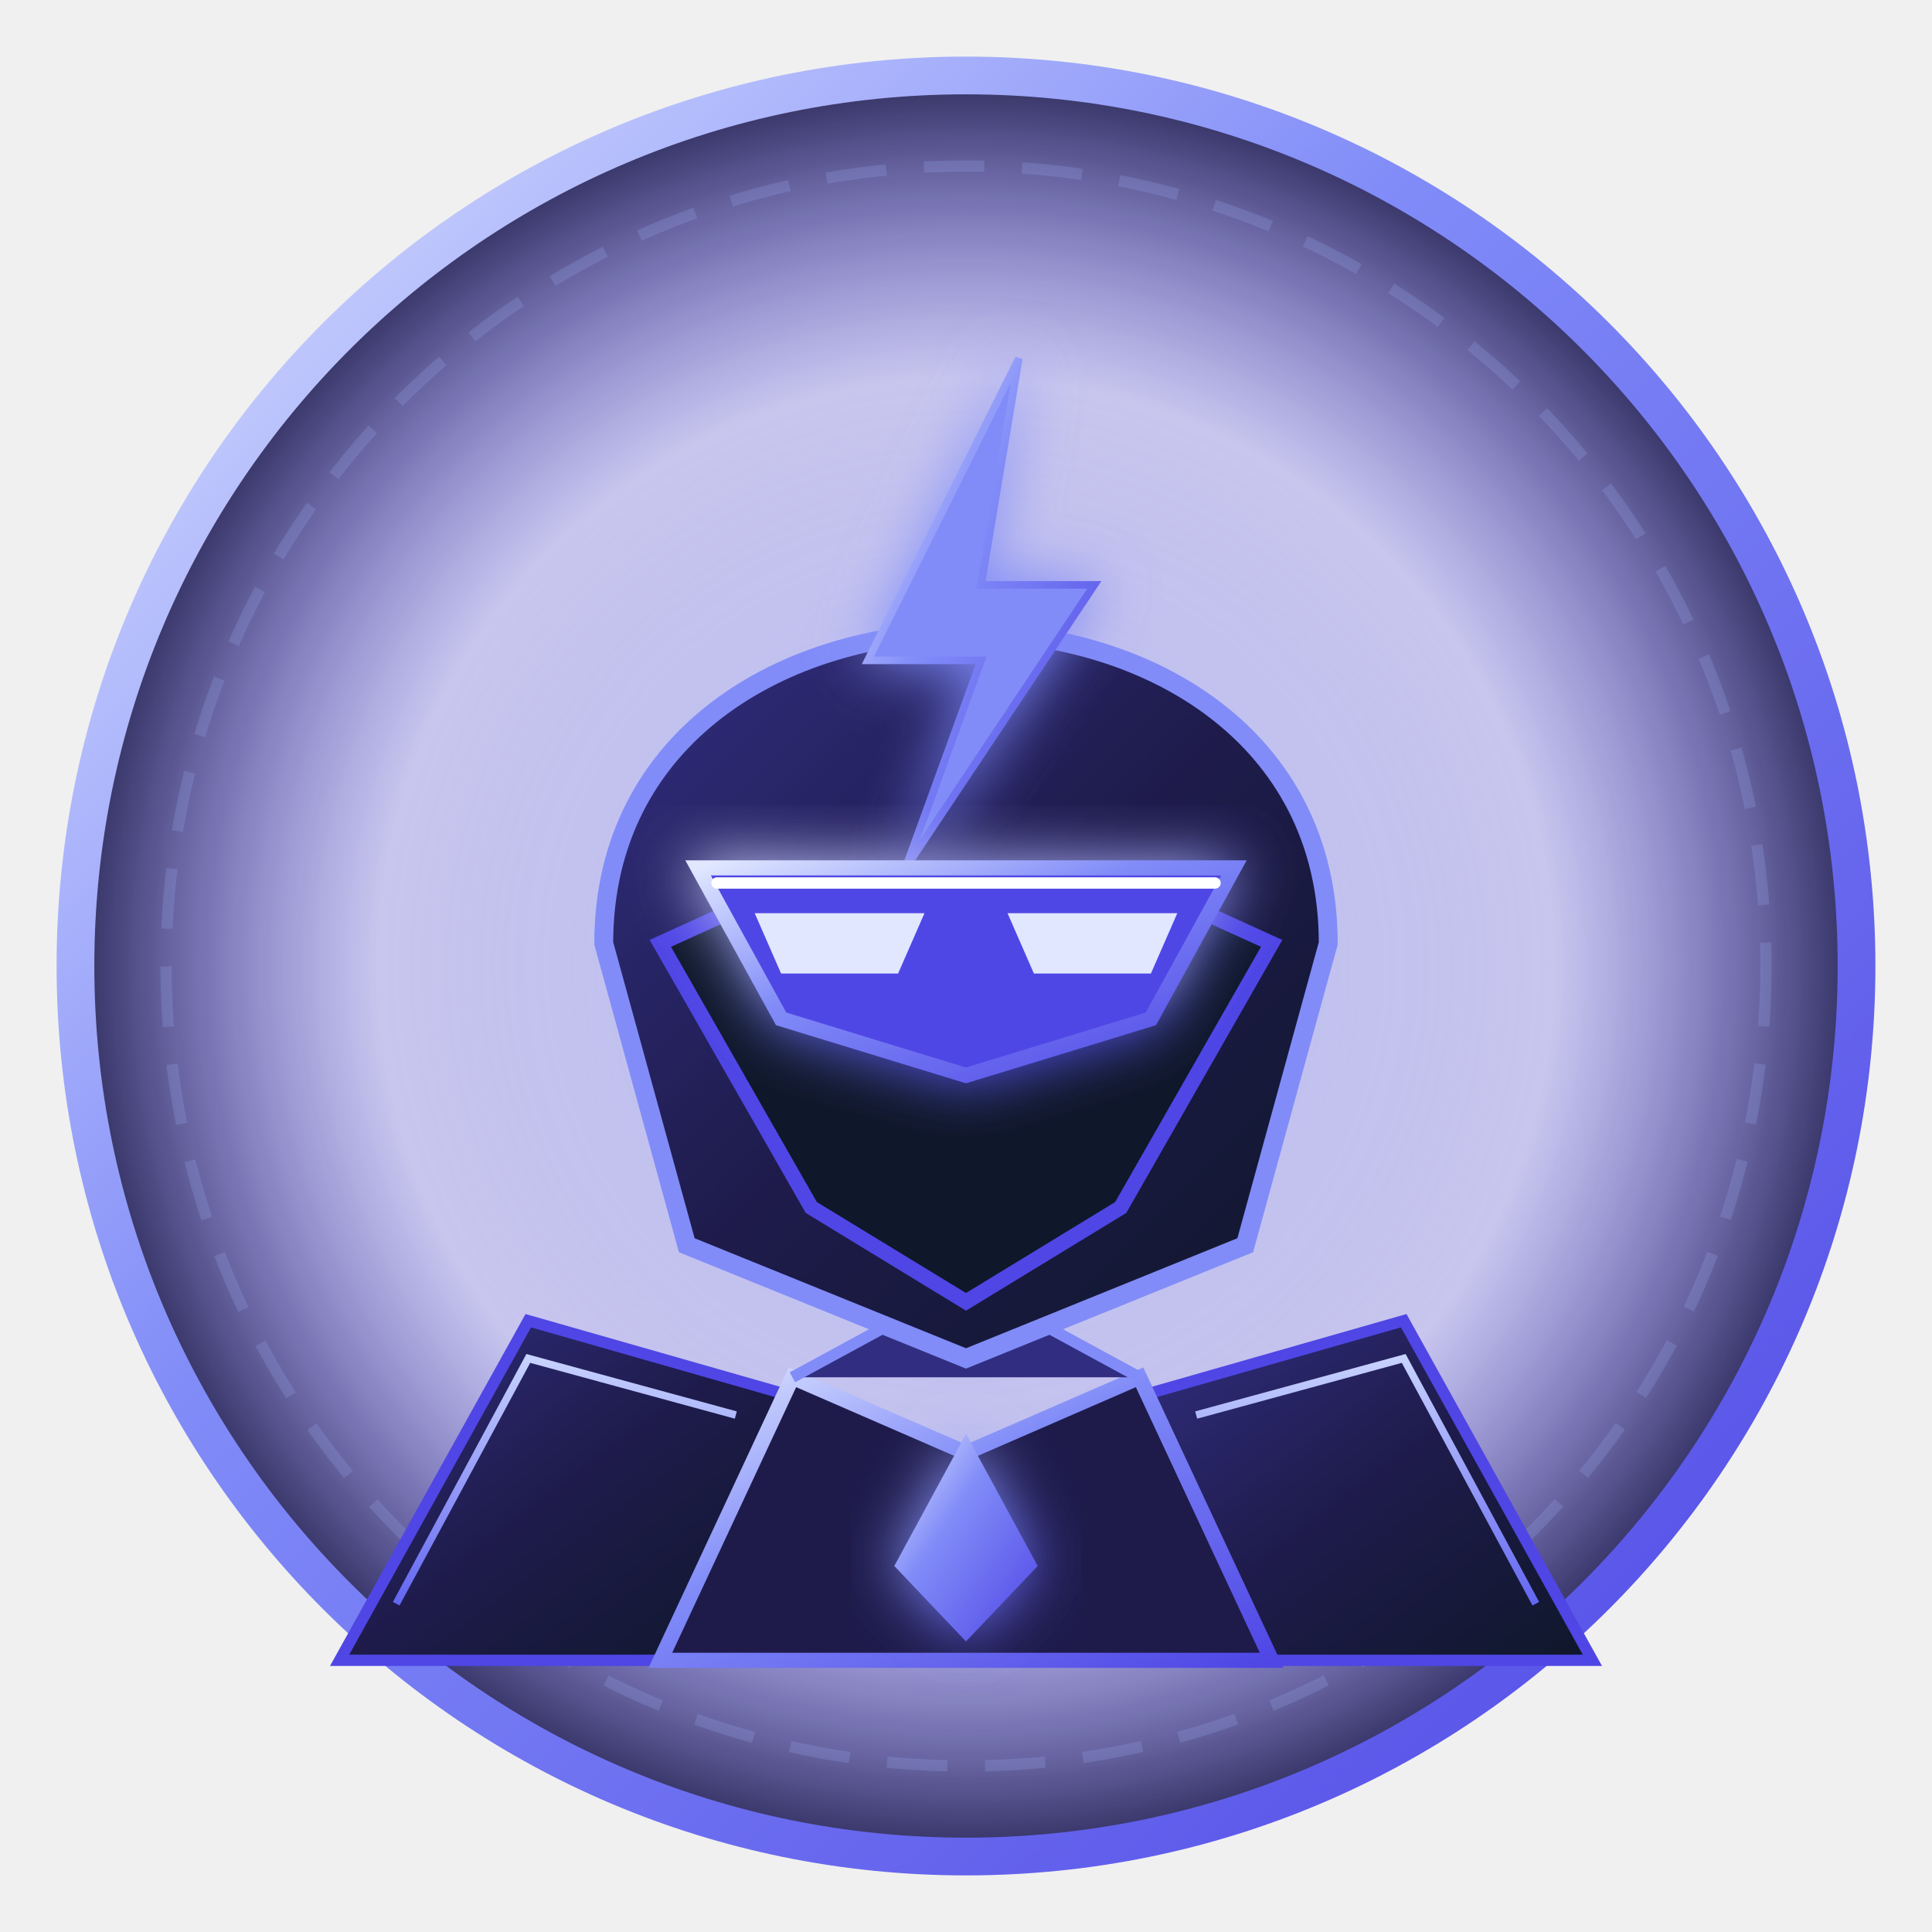
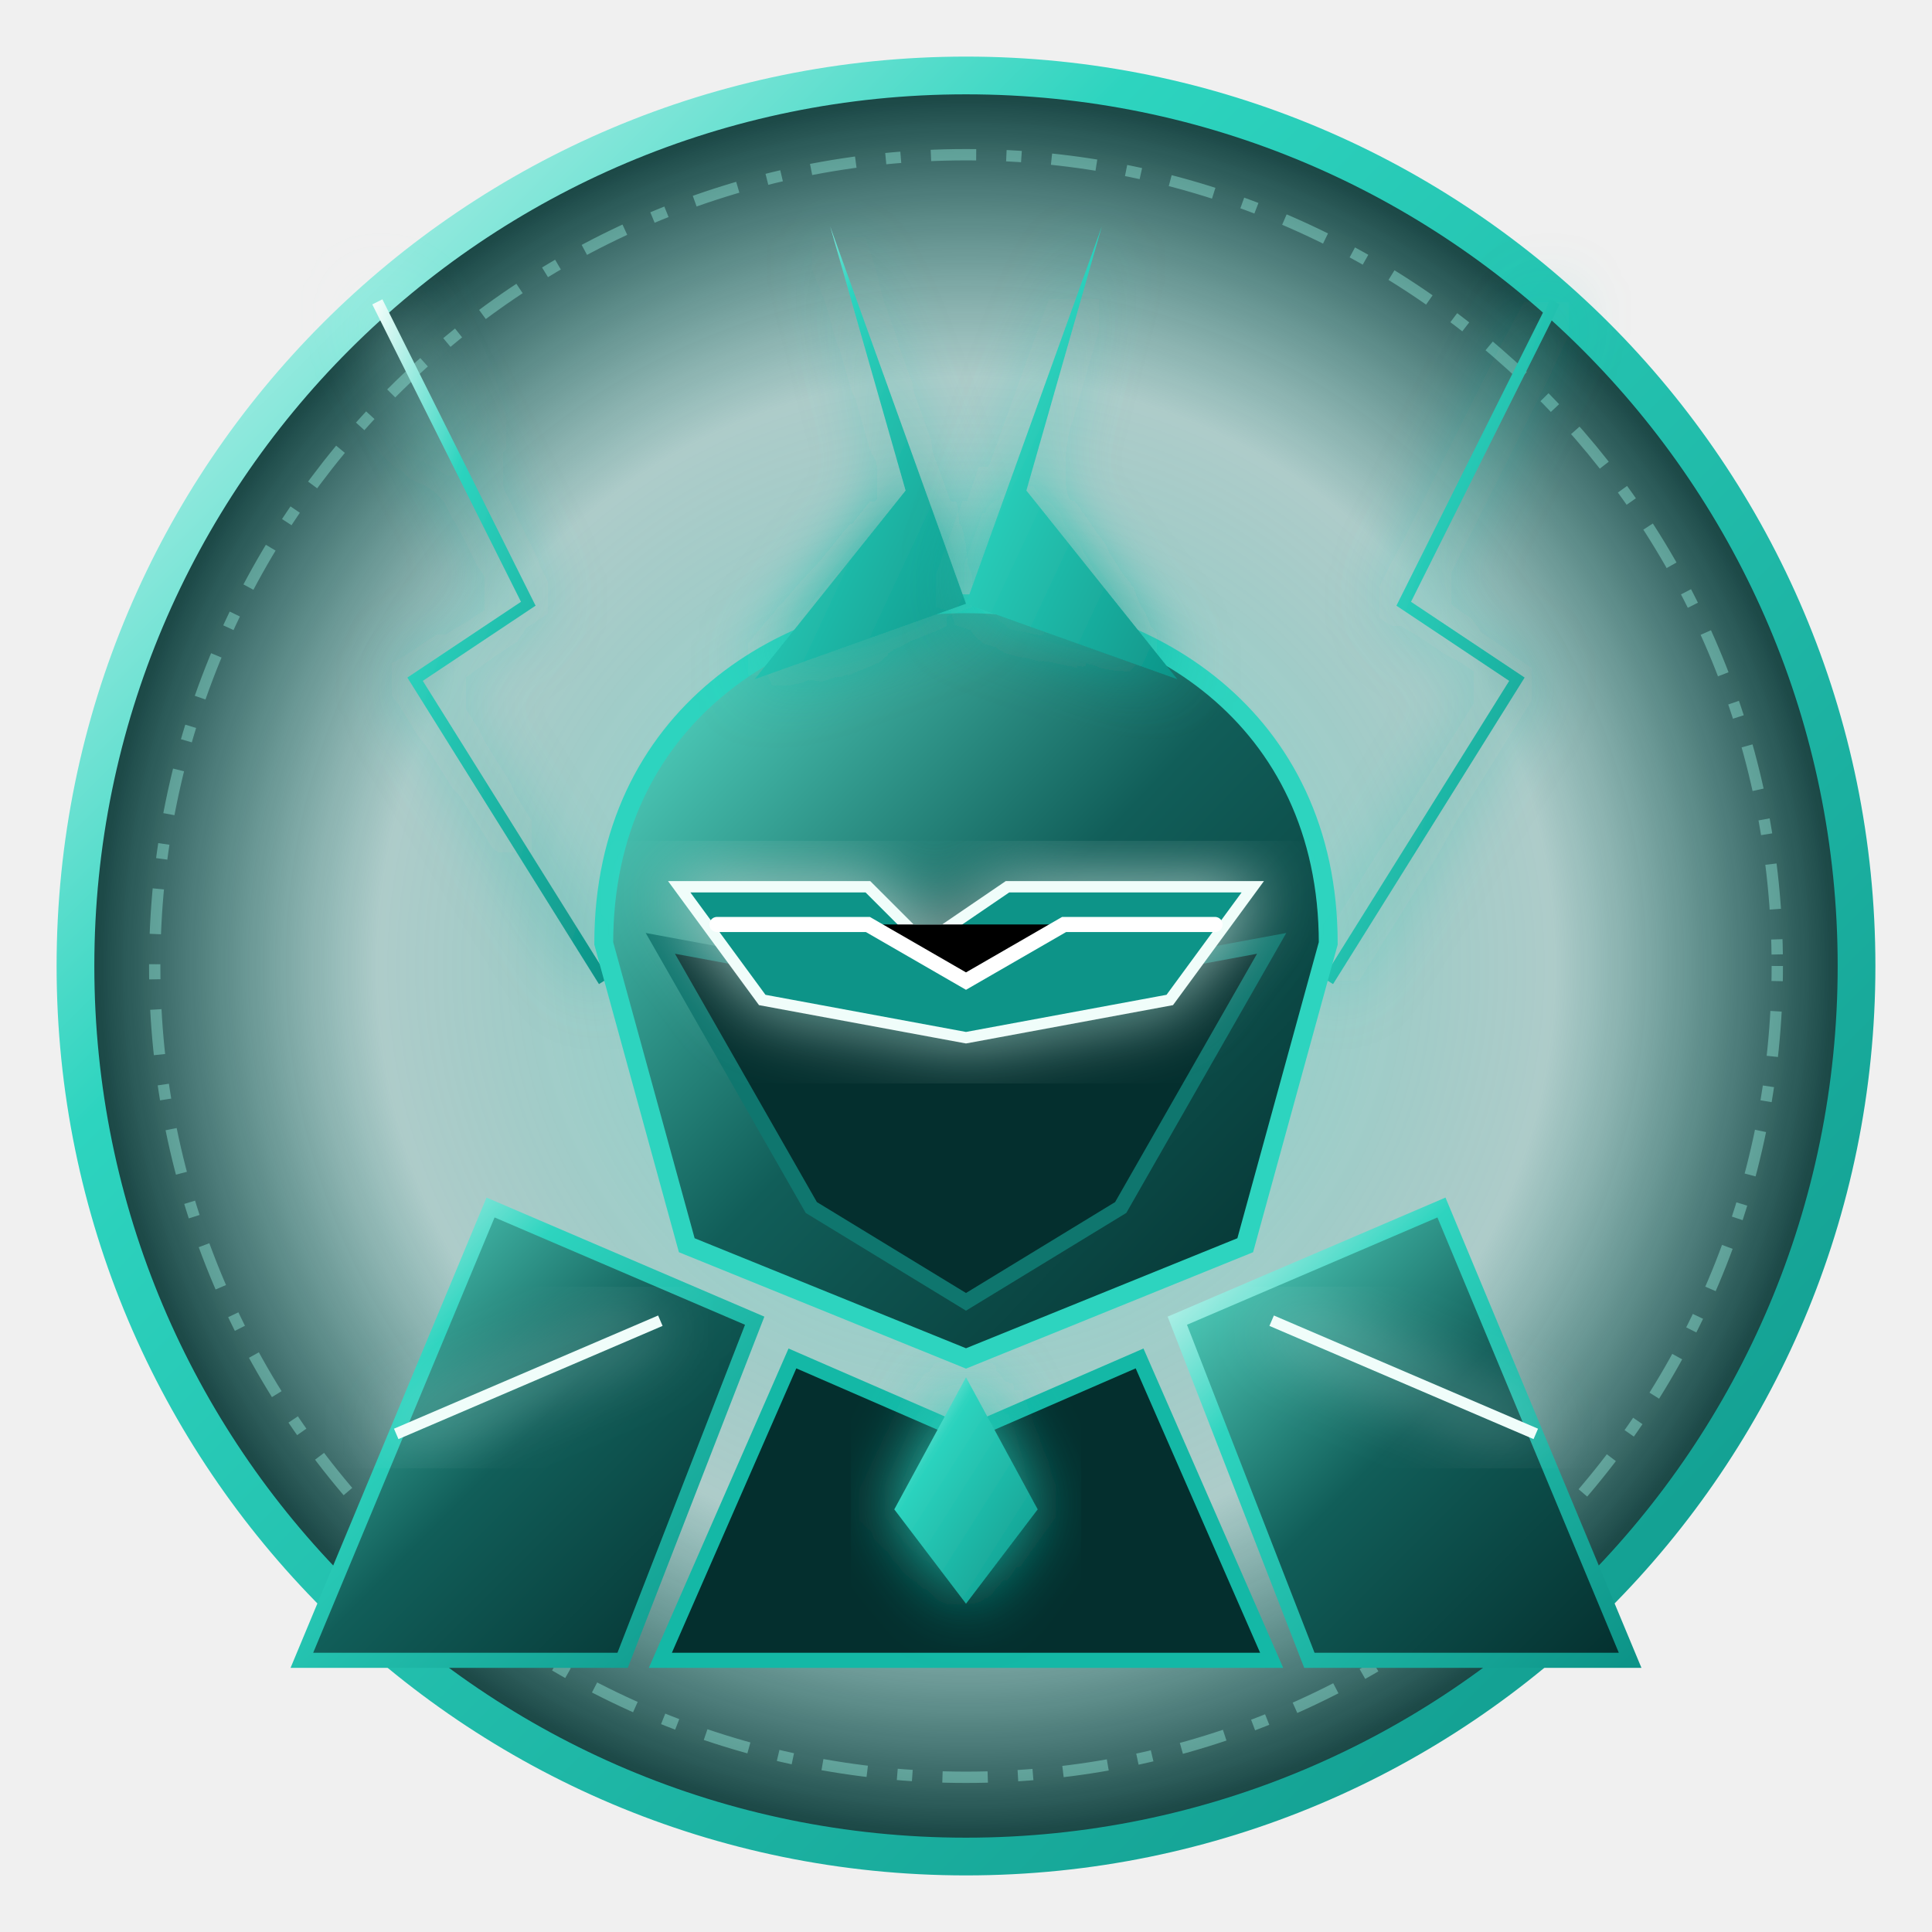
<svg xmlns="http://www.w3.org/2000/svg" viewBox="0 0 512 512" width="100%" height="100%">
  <defs>
    <radialGradient id="stoBg" cx="50%" cy="50%" r="50%">
-       <stop offset="0%" stop-color="#818cf8" stop-opacity="0.45" />
-       <stop offset="65%" stop-color="#4f46e5" stop-opacity="0.25" />
-       <stop offset="100%" stop-color="#1e1b4b" stop-opacity="0.95" />
+       <stop offset="0%" stop-color="#2dd4bf" stop-opacity="0.55" />
+       <stop offset="65%" stop-color="#0f766e" stop-opacity="0.3" />
+       <stop offset="100%" stop-color="#042f2e" stop-opacity="0.98" />
    </radialGradient>
-     <linearGradient id="stoArmor" x1="0%" y1="0%" x2="100%" y2="100%">
-       <stop offset="0%" stop-color="#312e81" />
-       <stop offset="50%" stop-color="#1e1b4b" />
-       <stop offset="100%" stop-color="#0f172a" />
+     <linearGradient id="stoMetal" x1="0%" y1="0%" x2="100%" y2="100%">
+       <stop offset="0%" stop-color="#5eead4" />
+       <stop offset="50%" stop-color="#115e59" />
+       <stop offset="100%" stop-color="#042f2e" />
    </linearGradient>
-     <linearGradient id="stoHighlight" x1="0%" y1="0%" x2="0%" y2="100%">
-       <stop offset="0%" stop-color="#c7d2fe" />
-       <stop offset="100%" stop-color="#6366f1" opacity="0.1" />
-     </linearGradient>
-     <linearGradient id="stoPlasmaGlow" x1="0%" y1="0%" x2="100%" y2="100%">
-       <stop offset="0%" stop-color="#e0e7ff" />
-       <stop offset="40%" stop-color="#818cf8" />
-       <stop offset="100%" stop-color="#4f46e5" />
+     <linearGradient id="stoLightningGlow" x1="0%" y1="0%" x2="100%" y2="100%">
+       <stop offset="0%" stop-color="#f0fdfa" />
+       <stop offset="30%" stop-color="#2dd4bf" />
+       <stop offset="100%" stop-color="#0d9488" />
    </linearGradient>
    <filter id="stoGlow" x="-30%" y="-30%" width="160%" height="160%">
-       <feGaussianBlur stdDeviation="8" result="blur" />
+       <feGaussianBlur stdDeviation="9" result="blur" />
      <feComposite in="SourceGraphic" in2="blur" operator="over" />
    </filter>
  </defs>
-   <circle cx="256" cy="256" r="236" fill="url(#stoBg)" stroke="url(#stoPlasmaGlow)" stroke-width="10" />
-   <circle cx="256" cy="256" r="212" fill="none" stroke="#a5b4fc" stroke-opacity="0.2" stroke-width="3" stroke-dasharray="16 10" />
+   <circle cx="256" cy="256" r="236" fill="url(#stoBg)" stroke="url(#stoLightningGlow)" stroke-width="10" />
+   <circle cx="256" cy="256" r="215" fill="none" stroke="#99f6e4" stroke-opacity="0.4" stroke-width="3" stroke-dasharray="4 8 12 8" />
+   <g stroke="url(#stoLightningGlow)" stroke-width="3" fill="none" filter="url(#stoGlow)">
+     <path d="M 100 80 L 140 160 L 110 180 L 160 260" />
+     <path d="M 412 80 L 372 160 L 402 180 L 352 260" />
+   </g>
  <g>
-     <path d="M 90 440 L 140 350 L 210 370 L 180 440 Z" fill="url(#stoArmor)" stroke="#4f46e5" stroke-width="3" />
-     <path d="M 105 425 L 140 360 L 195 375" fill="none" stroke="url(#stoHighlight)" stroke-width="2" />
-     <path d="M 422 440 L 372 350 L 302 370 L 332 440 Z" fill="url(#stoArmor)" stroke="#4f46e5" stroke-width="3" />
-     <path d="M 407 425 L 372 360 L 317 375" fill="none" stroke="url(#stoHighlight)" stroke-width="2" />
-     <path d="M 175 440 L 210 365 L 256 385 L 302 365 L 337 440 Z" fill="#1e1b4b" stroke="url(#stoPlasmaGlow)" stroke-width="4" />
-     <polygon points="256,380 275,415 256,435 237,415" fill="url(#stoPlasmaGlow)" filter="url(#stoGlow)" />
-     <path d="M 210 365 L 256 340 L 302 365" fill="#312e81" stroke="#818cf8" stroke-width="3" />
+     <path d="M 80 440 L 130 320 L 200 350 L 165 440 Z" fill="url(#stoMetal)" stroke="url(#stoLightningGlow)" stroke-width="4" />
+     <line x1="105" y1="380" x2="175" y2="350" stroke="#f0fdfa" stroke-width="3" filter="url(#stoGlow)" />
+     <path d="M 432 440 L 382 320 L 312 350 L 347 440 Z" fill="url(#stoMetal)" stroke="url(#stoLightningGlow)" stroke-width="4" />
+     <line x1="407" y1="380" x2="337" y2="350" stroke="#f0fdfa" stroke-width="3" filter="url(#stoGlow)" />
+     <path d="M 175 440 L 210 360 L 256 380 L 302 360 L 337 440 Z" fill="#042f2e" stroke="#14b8a6" stroke-width="4" />
+     <polygon points="256,365 275,400 256,425 237,400" fill="url(#stoLightningGlow)" filter="url(#stoGlow)" />
  </g>
-   <path d="M 210 340 L 256 355 L 302 340 L 285 300 L 227 300 Z" fill="#1e1b4b" stroke="#818cf8" stroke-width="3" />
  <g>
-     <path d="M 160 250 C 160 140, 352 140, 352 250 L 330 330 L 256 360 L 182 330 Z" fill="url(#stoArmor)" stroke="#818cf8" stroke-width="5" />
-     <path d="M 270 95 L 230 175 L 260 175 L 240 230 L 290 155 L 260 155 Z" fill="#818cf8" stroke="url(#stoPlasmaGlow)" stroke-width="2" filter="url(#stoGlow)" />
-     <path d="M 175 250 L 215 320 L 256 345 L 297 320 L 337 250 L 315 240 L 256 250 L 197 240 Z" fill="#0f172a" stroke="#4f46e5" stroke-width="4" />
+     <path d="M 160 250 C 160 130, 352 130, 352 250 L 330 330 L 256 360 L 182 330 Z" fill="url(#stoMetal)" stroke="#2dd4bf" stroke-width="5" />
+     <path d="M 256 160 L 220 60 L 240 130 L 200 180 Z" fill="url(#stoLightningGlow)" filter="url(#stoGlow)" />
+     <path d="M 256 160 L 292 60 L 272 130 L 312 180 Z" fill="url(#stoLightningGlow)" filter="url(#stoGlow)" />
+     <path d="M 175 250 L 215 320 L 256 345 L 297 320 L 337 250 L 256 265 Z" fill="#042f2e" stroke="#0f766e" stroke-width="4" />
    <g filter="url(#stoGlow)">
-       <path d="M 185 230 L 327 230 L 305 270 L 256 285 L 207 270 Z" fill="#4f46e5" stroke="url(#stoPlasmaGlow)" stroke-width="4" />
-       <polygon points="200,242 245,242 238,258 207,258" fill="#e0e7ff" />
-       <polygon points="312,242 267,242 274,258 305,258" fill="#e0e7ff" />
-       <line x1="190" y1="234" x2="322" y2="234" stroke="#ffffff" stroke-width="3" stroke-linecap="round" />
+       <path d="M 180 235 L 230 235 L 245 250 L 267 235 L 332 235 L 310 265 L 256 275 L 202 265 Z" fill="#0d9488" stroke="#f0fdfa" stroke-width="3" />
+       <path d="M 190 245 L 230 245 L 256 260 L 282 245 L 322 245" stroke="#ffffff" stroke-width="4" stroke-linecap="round" />
    </g>
  </g>
</svg>
